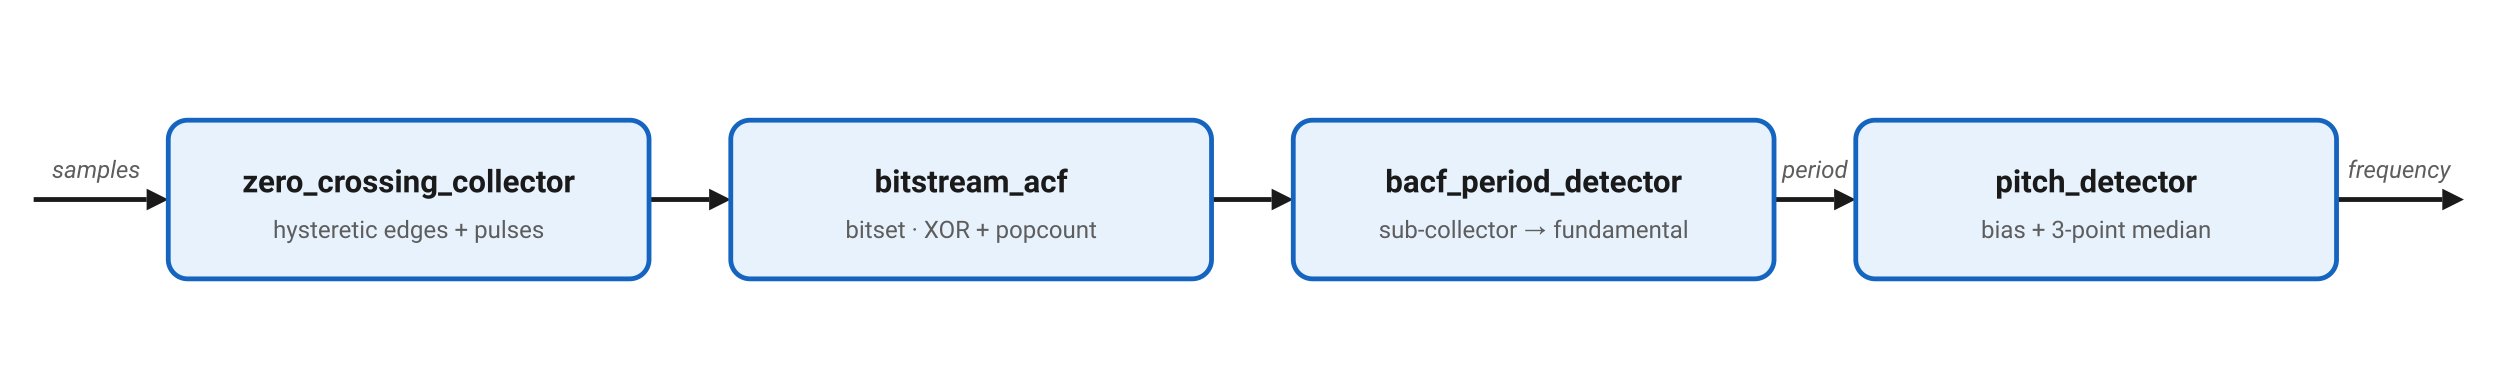
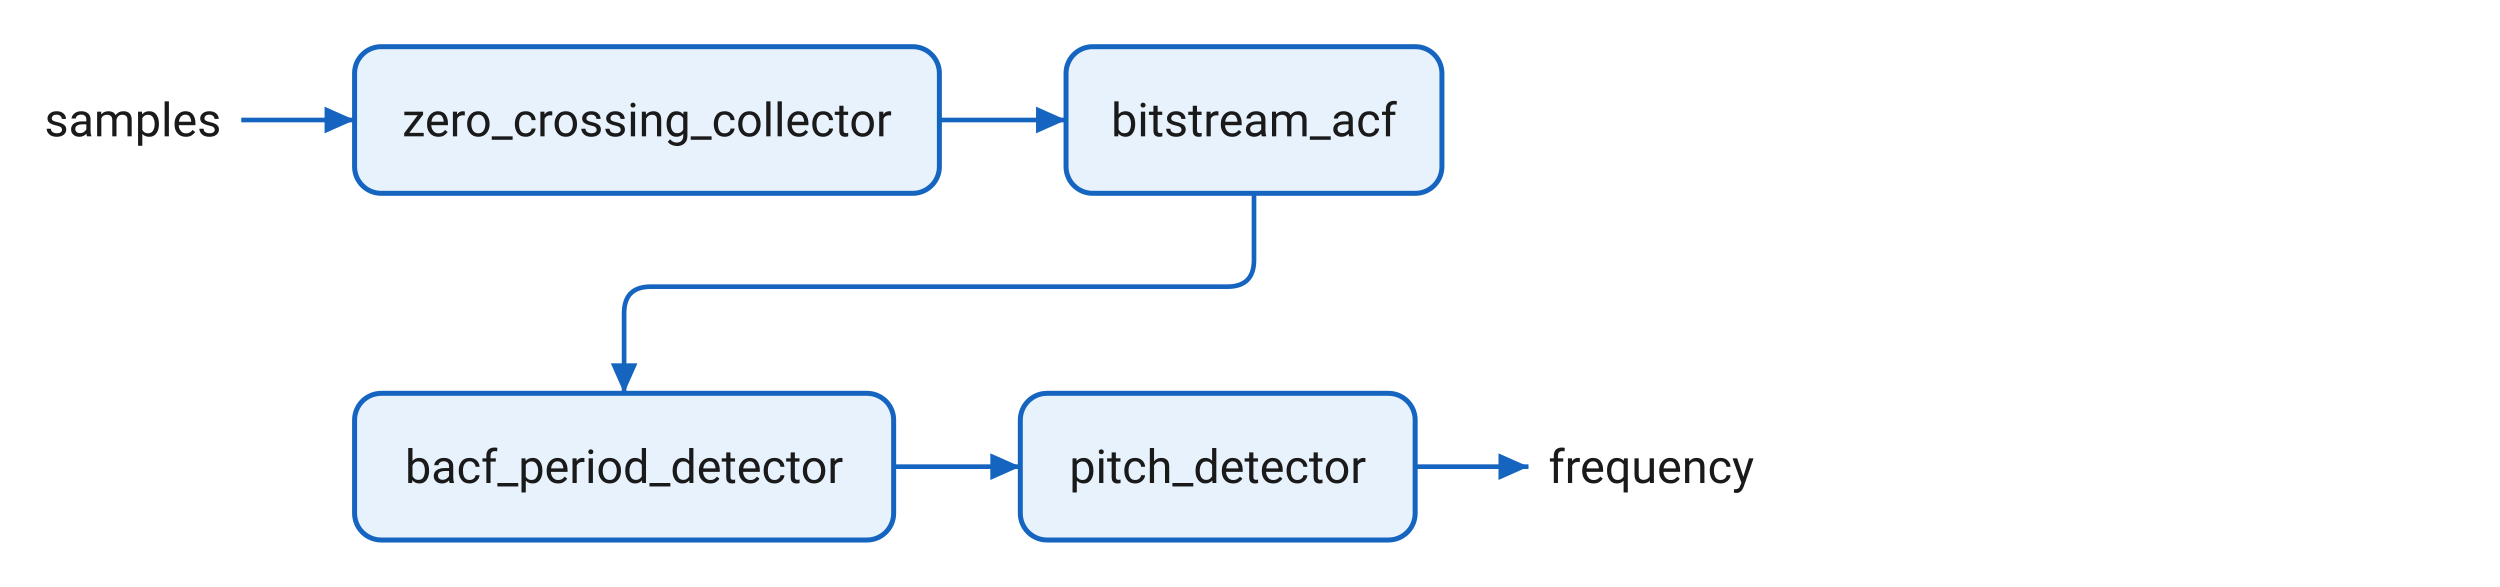
- <svg xmlns="http://www.w3.org/2000/svg" viewBox="0 0 1040 160" font-family="-apple-system, BlinkMacSystemFont, &quot;Segoe UI&quot;, Roboto, Helvetica, Arial, sans-serif, &quot;Apple Color Emoji&quot;, &quot;Segoe UI Emoji&quot;, &quot;Segoe UI Symbol&quot;">
-   <g stroke="#1a1a1a" stroke-width="2" fill="none">
-     <line x1="14" y1="83" x2="61" y2="83" />
-     <line x1="270" y1="83" x2="295" y2="83" />
-     <line x1="504" y1="83" x2="529" y2="83" />
-     <line x1="738" y1="83" x2="763" y2="83" />
-     <line x1="972" y1="83" x2="1016" y2="83" />
-   </g>
-   <g fill="#1a1a1a">
-     <polygon points="70,83 61,78.5 61,87.5" />
-     <polygon points="304,83 295,78.5 295,87.5" />
-     <polygon points="538,83 529,78.5 529,87.5" />
-     <polygon points="772,83 763,78.5 763,87.5" />
-     <polygon points="1025,83 1016,78.5 1016,87.5" />
-   </g>
-   <g fill="#5d5d5d" font-size="10" text-anchor="middle" font-style="italic">
-     <text x="40" y="74">samples</text>
-     <text x="755" y="74">period</text>
-     <text x="998" y="74">frequency</text>
-   </g>
-   <g>
-     <rect x="70" y="50" width="200" height="66" rx="8" fill="#e8f2fd" stroke="#1565c0" stroke-width="2" />
-     <rect x="304" y="50" width="200" height="66" rx="8" fill="#e8f2fd" stroke="#1565c0" stroke-width="2" />
-     <rect x="538" y="50" width="200" height="66" rx="8" fill="#e8f2fd" stroke="#1565c0" stroke-width="2" />
-     <rect x="772" y="50" width="200" height="66" rx="8" fill="#e8f2fd" stroke="#1565c0" stroke-width="2" />
-   </g>
-   <g fill="#1a1a1a" font-size="13" font-weight="600" text-anchor="middle">
-     <text x="170" y="80">zero_crossing_collector</text>
-     <text x="404" y="80">bitstream_acf</text>
-     <text x="638" y="80">bacf_period_detector</text>
-     <text x="872" y="80">pitch_detector</text>
-   </g>
-   <g fill="#5d5d5d" font-size="10" text-anchor="middle">
-     <text x="170" y="99">hysteretic edges + pulses</text>
-     <text x="404" y="99">bitset · XOR + popcount</text>
-     <text x="638" y="99">sub-collector → fundamental</text>
-     <text x="872" y="99">bias + 3-point median</text>
-   </g>
+ <svg xmlns="http://www.w3.org/2000/svg" width="750" height="176" viewBox="0 0 750 176" font-family="-apple-system, BlinkMacSystemFont, &quot;Segoe UI&quot;, Roboto, Helvetica, Arial, sans-serif, &quot;Apple Color Emoji&quot;, &quot;Segoe UI Emoji&quot;, &quot;Segoe UI Symbol&quot;" font-size="14">
+   <rect x="106.375" y="14" width="175.438" height="44" rx="8" fill="#e8f2fd" stroke="#1565c0" stroke-width="1.5" />
+   <text x="194.094" y="40.9" text-anchor="middle" fill="#1a1a1a">zero_crossing_collector</text>
+   <rect x="319.812" y="14" width="112.766" height="44" rx="8" fill="#e8f2fd" stroke="#1565c0" stroke-width="1.5" />
+   <text x="376.195" y="40.9" text-anchor="middle" fill="#1a1a1a">bitstream_acf</text>
+   <rect x="106.375" y="118" width="161.719" height="44" rx="8" fill="#e8f2fd" stroke="#1565c0" stroke-width="1.5" />
+   <text x="187.234" y="144.9" text-anchor="middle" fill="#1a1a1a">bacf_period_detector</text>
+   <rect x="306.094" y="118" width="118.453" height="44" rx="8" fill="#e8f2fd" stroke="#1565c0" stroke-width="1.5" />
+   <text x="365.32" y="144.9" text-anchor="middle" fill="#1a1a1a">pitch_detector</text>
+   <line x1="72.375" y1="36" x2="106.375" y2="36" stroke="#1565c0" stroke-width="1.4" />
+   <line x1="281.812" y1="36" x2="319.812" y2="36" stroke="#1565c0" stroke-width="1.4" />
+   <path d="M 376.2 58 L 376.2 78 Q 376.2 86 368.2 86 L 195.23 86 Q 187.23 86 187.23 94 L 187.23 118" fill="none" stroke="#1565c0" stroke-width="1.4" />
+   <line x1="268.094" y1="140" x2="306.094" y2="140" stroke="#1565c0" stroke-width="1.4" />
+   <line x1="424.547" y1="140" x2="458.547" y2="140" stroke="#1565c0" stroke-width="1.4" />
+   <text x="66.375" y="40.9" text-anchor="end" fill="#1a1a1a">samples</text>
+   <text x="464.547" y="144.9" fill="#1a1a1a">frequency</text>
+   <polygon points="106.375,36 97.375,40 97.375,32" fill="#1565c0" />
+   <polygon points="319.812,36 310.812,40 310.812,32" fill="#1565c0" />
+   <polygon points="187.234,118 183.234,109 191.234,109" fill="#1565c0" />
+   <polygon points="306.094,140 297.094,144 297.094,136" fill="#1565c0" />
+   <polygon points="458.547,140 449.547,144 449.547,136" fill="#1565c0" />
</svg>
